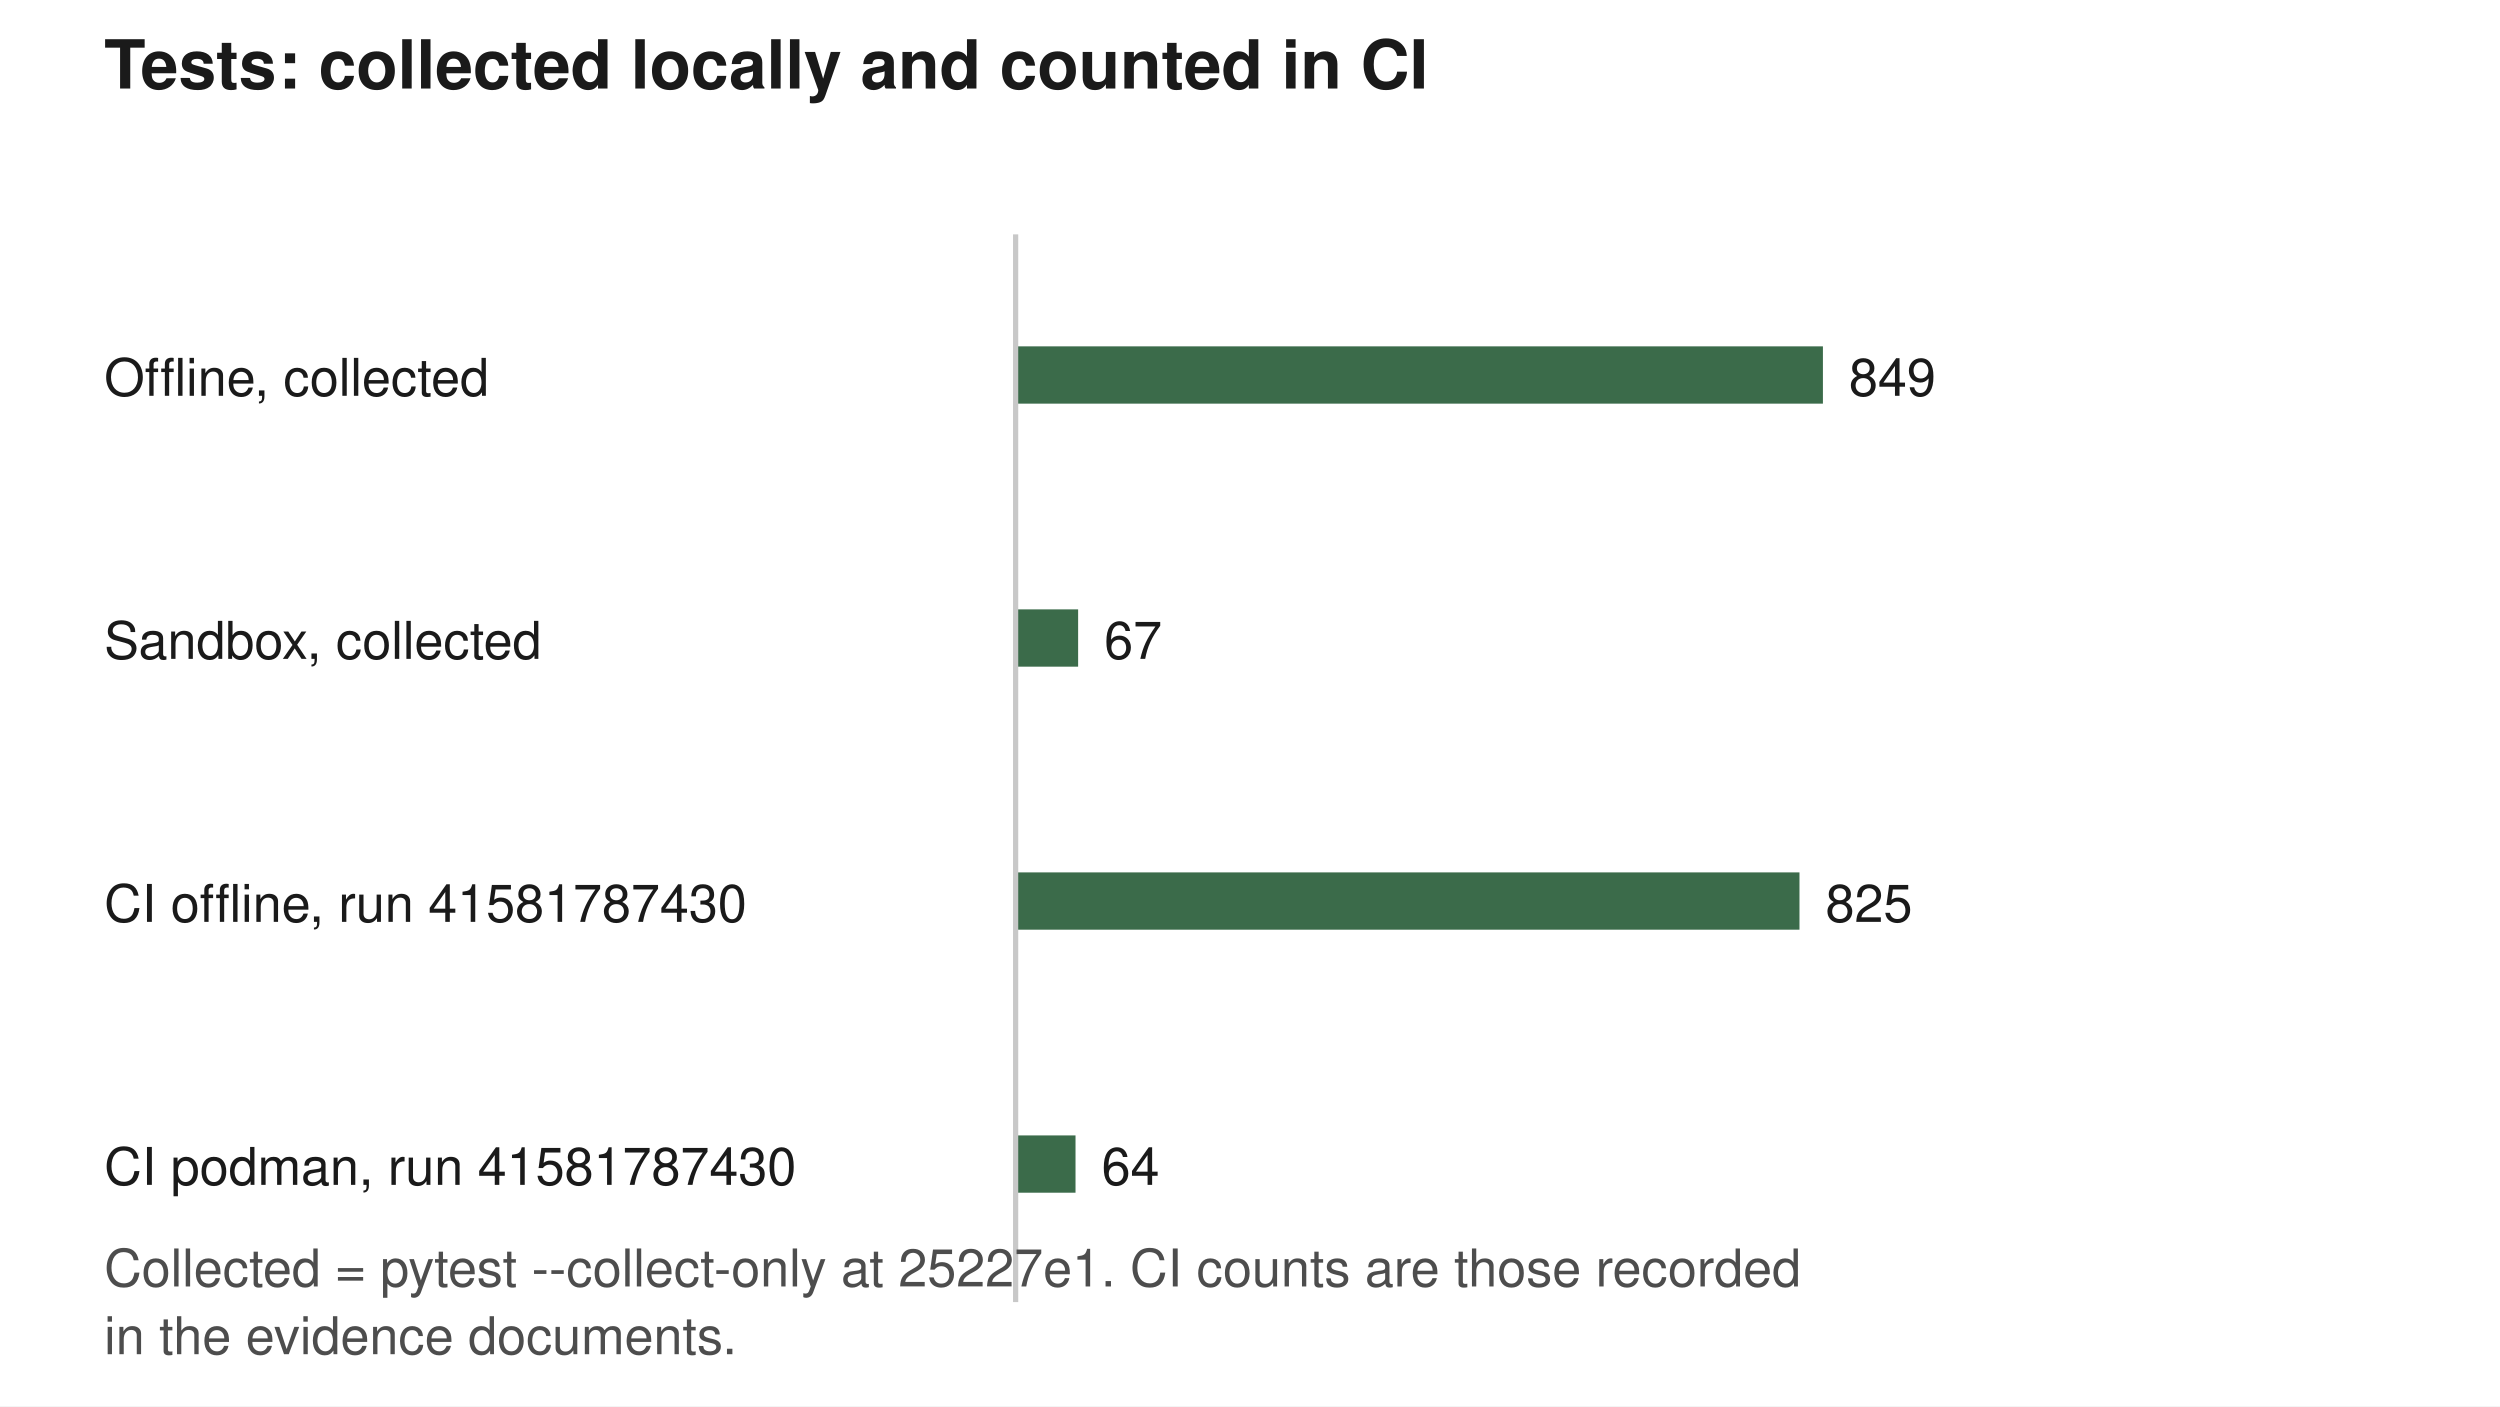
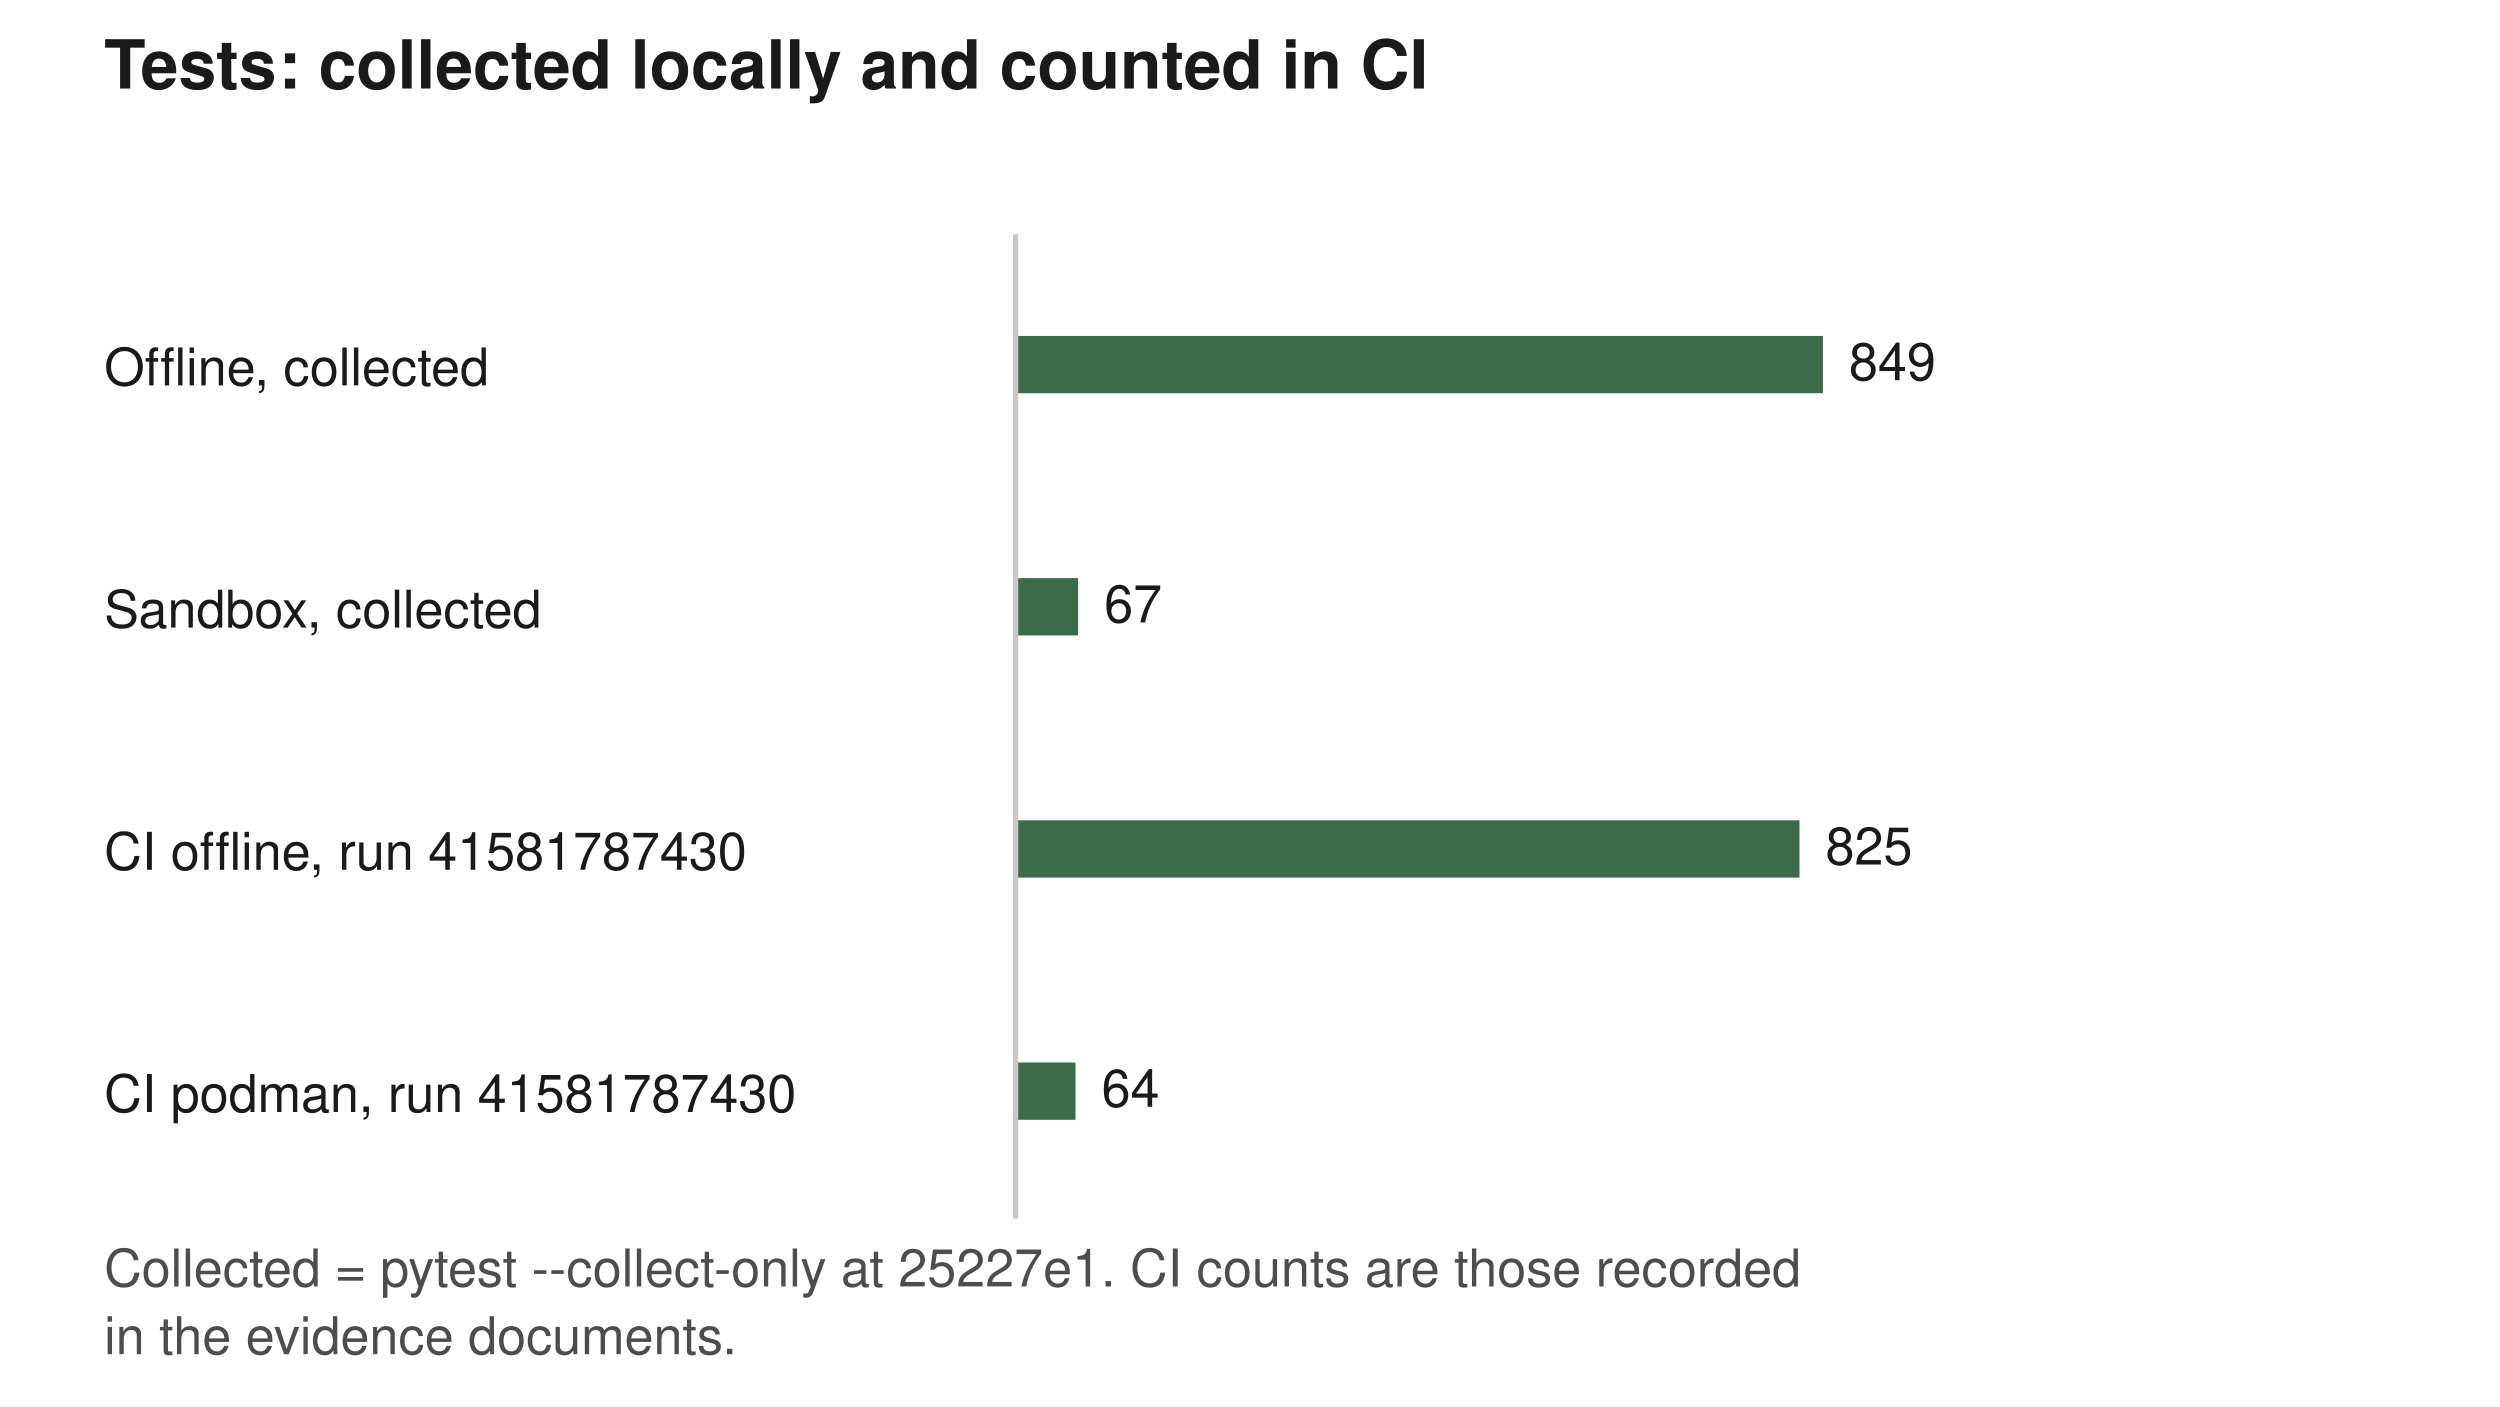
<svg xmlns="http://www.w3.org/2000/svg" viewBox="0 0 960 540" width="960" height="540" role="img" aria-labelledby="engineering-tests-title engineering-tests-desc">
  <style>text{font-family:system-ui,-apple-system,"Segoe UI",Helvetica,Arial,sans-serif}</style>
  <rect x="0" y="0" width="960" height="540" fill="#ffffff" />
  <text x="40" y="34" font-size="26" font-weight="bold" fill="#1a1a1a">Tests: collected locally and counted in CI</text>
-   <text x="40" y="152" font-size="20" fill="#1a1a1a">Offline, collected</text>
-   <rect x="390" y="133" width="310" height="22" fill="#3b6b4a" stroke="none" stroke-width="2" />
-   <text x="710" y="152" font-size="20" fill="#1a1a1a">849</text>
-   <text x="40" y="253" font-size="20" fill="#1a1a1a">Sandbox, collected</text>
-   <rect x="390" y="234" width="24" height="22" fill="#3b6b4a" stroke="none" stroke-width="2" />
-   <text x="424" y="253" font-size="20" fill="#1a1a1a">67</text>
-   <text x="40" y="354" font-size="20" fill="#1a1a1a">CI offline, run 41581787430</text>
-   <rect x="390" y="335" width="301" height="22" fill="#3b6b4a" stroke="none" stroke-width="2" />
-   <text x="701" y="354" font-size="20" fill="#1a1a1a">825</text>
-   <text x="40" y="455" font-size="20" fill="#1a1a1a">CI podman, run 41581787430</text>
-   <rect x="390" y="436" width="23" height="22" fill="#3b6b4a" stroke="none" stroke-width="2" />
-   <text x="423" y="455" font-size="20" fill="#1a1a1a">64</text>
-   <path d="M390 90V500" stroke="#c8c8c8" stroke-width="2" fill="none" />
+   <text x="40" y="148" font-size="20" fill="#1a1a1a">Offline, collected</text>
+   <rect x="390" y="129" width="310" height="22" fill="#3b6b4a" stroke="none" stroke-width="2" />
+   <text x="710" y="146" font-size="20" fill="#1a1a1a">849</text>
+   <text x="40" y="241" font-size="20" fill="#1a1a1a">Sandbox, collected</text>
+   <rect x="390" y="222" width="24" height="22" fill="#3b6b4a" stroke="none" stroke-width="2" />
+   <text x="424" y="239" font-size="20" fill="#1a1a1a">67</text>
+   <text x="40" y="334" font-size="20" fill="#1a1a1a">CI offline, run 41581787430</text>
+   <rect x="390" y="315" width="301" height="22" fill="#3b6b4a" stroke="none" stroke-width="2" />
+   <text x="701" y="332" font-size="20" fill="#1a1a1a">825</text>
+   <text x="40" y="427" font-size="20" fill="#1a1a1a">CI podman, run 41581787430</text>
+   <rect x="390" y="408" width="23" height="22" fill="#3b6b4a" stroke="none" stroke-width="2" />
+   <text x="423" y="425" font-size="20" fill="#1a1a1a">64</text>
+   <path d="M390 90V468" stroke="#c8c8c8" stroke-width="2" fill="none" />
  <text x="40" y="494" font-size="20" fill="#4d4d4d">Collected = pytest --collect-only at 25227e1. CI counts are those recorded</text>
  <text x="40" y="520" font-size="20" fill="#4d4d4d">in the evidence documents.</text>
</svg>
